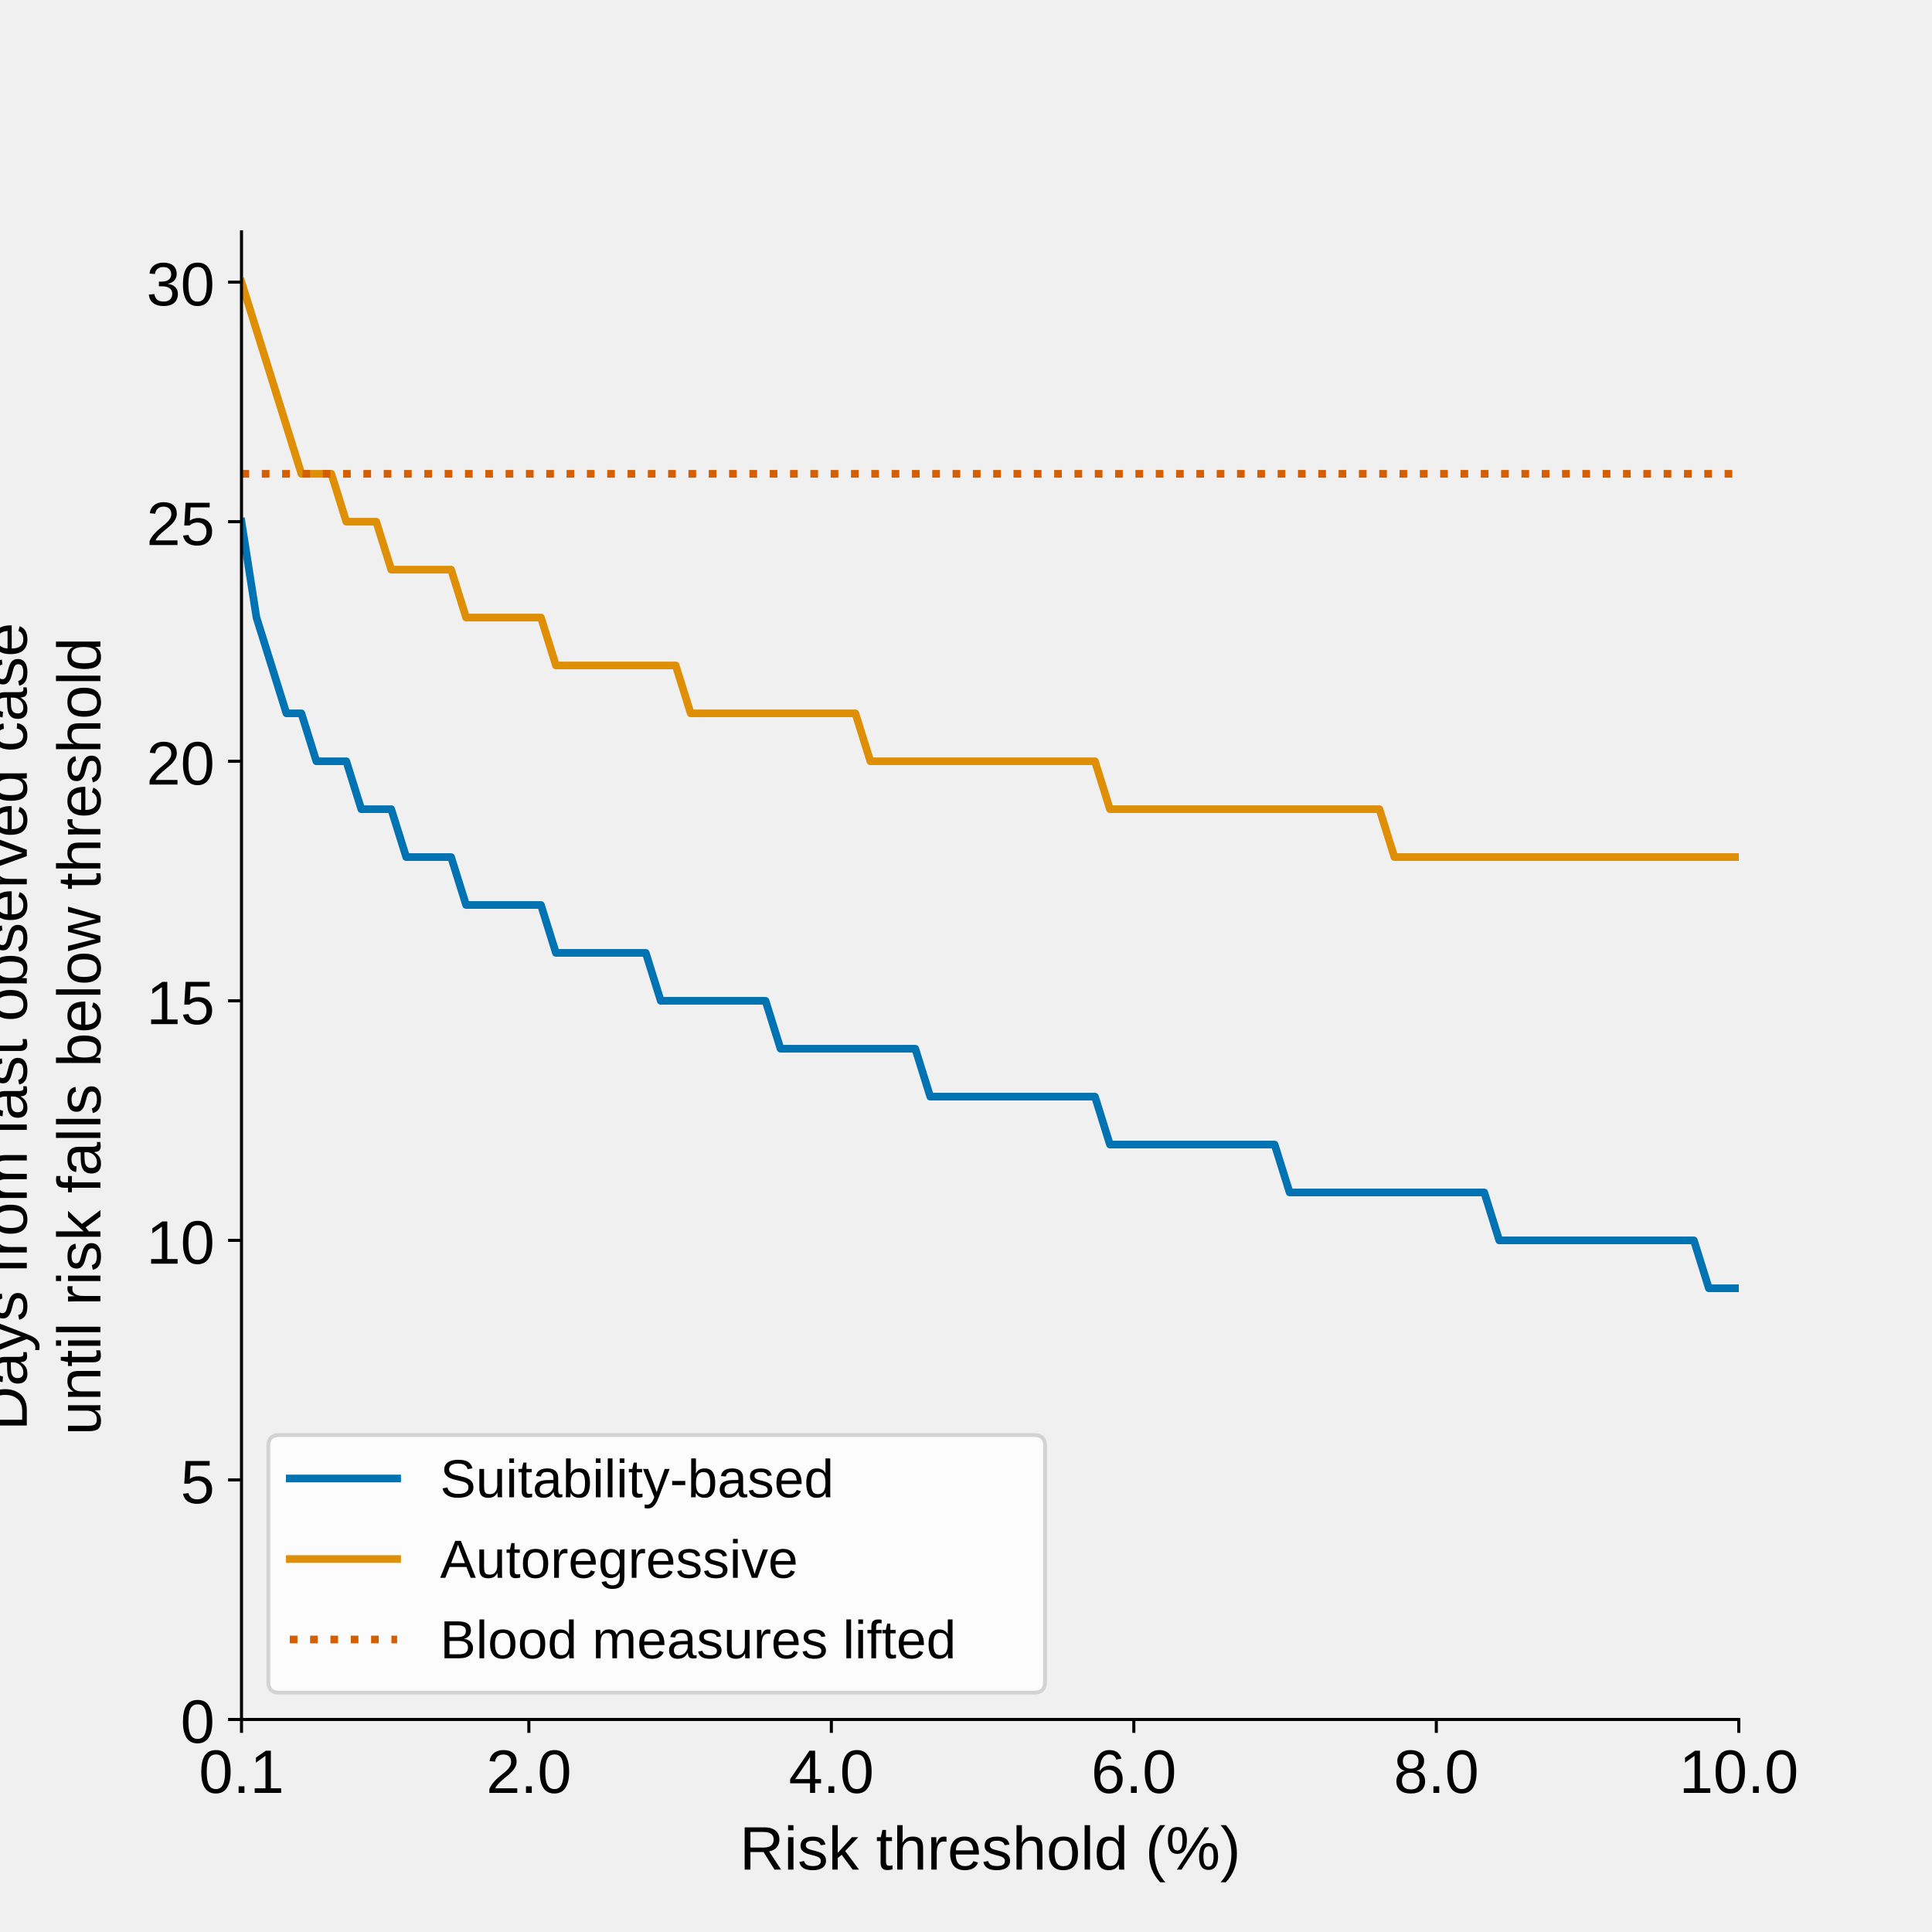
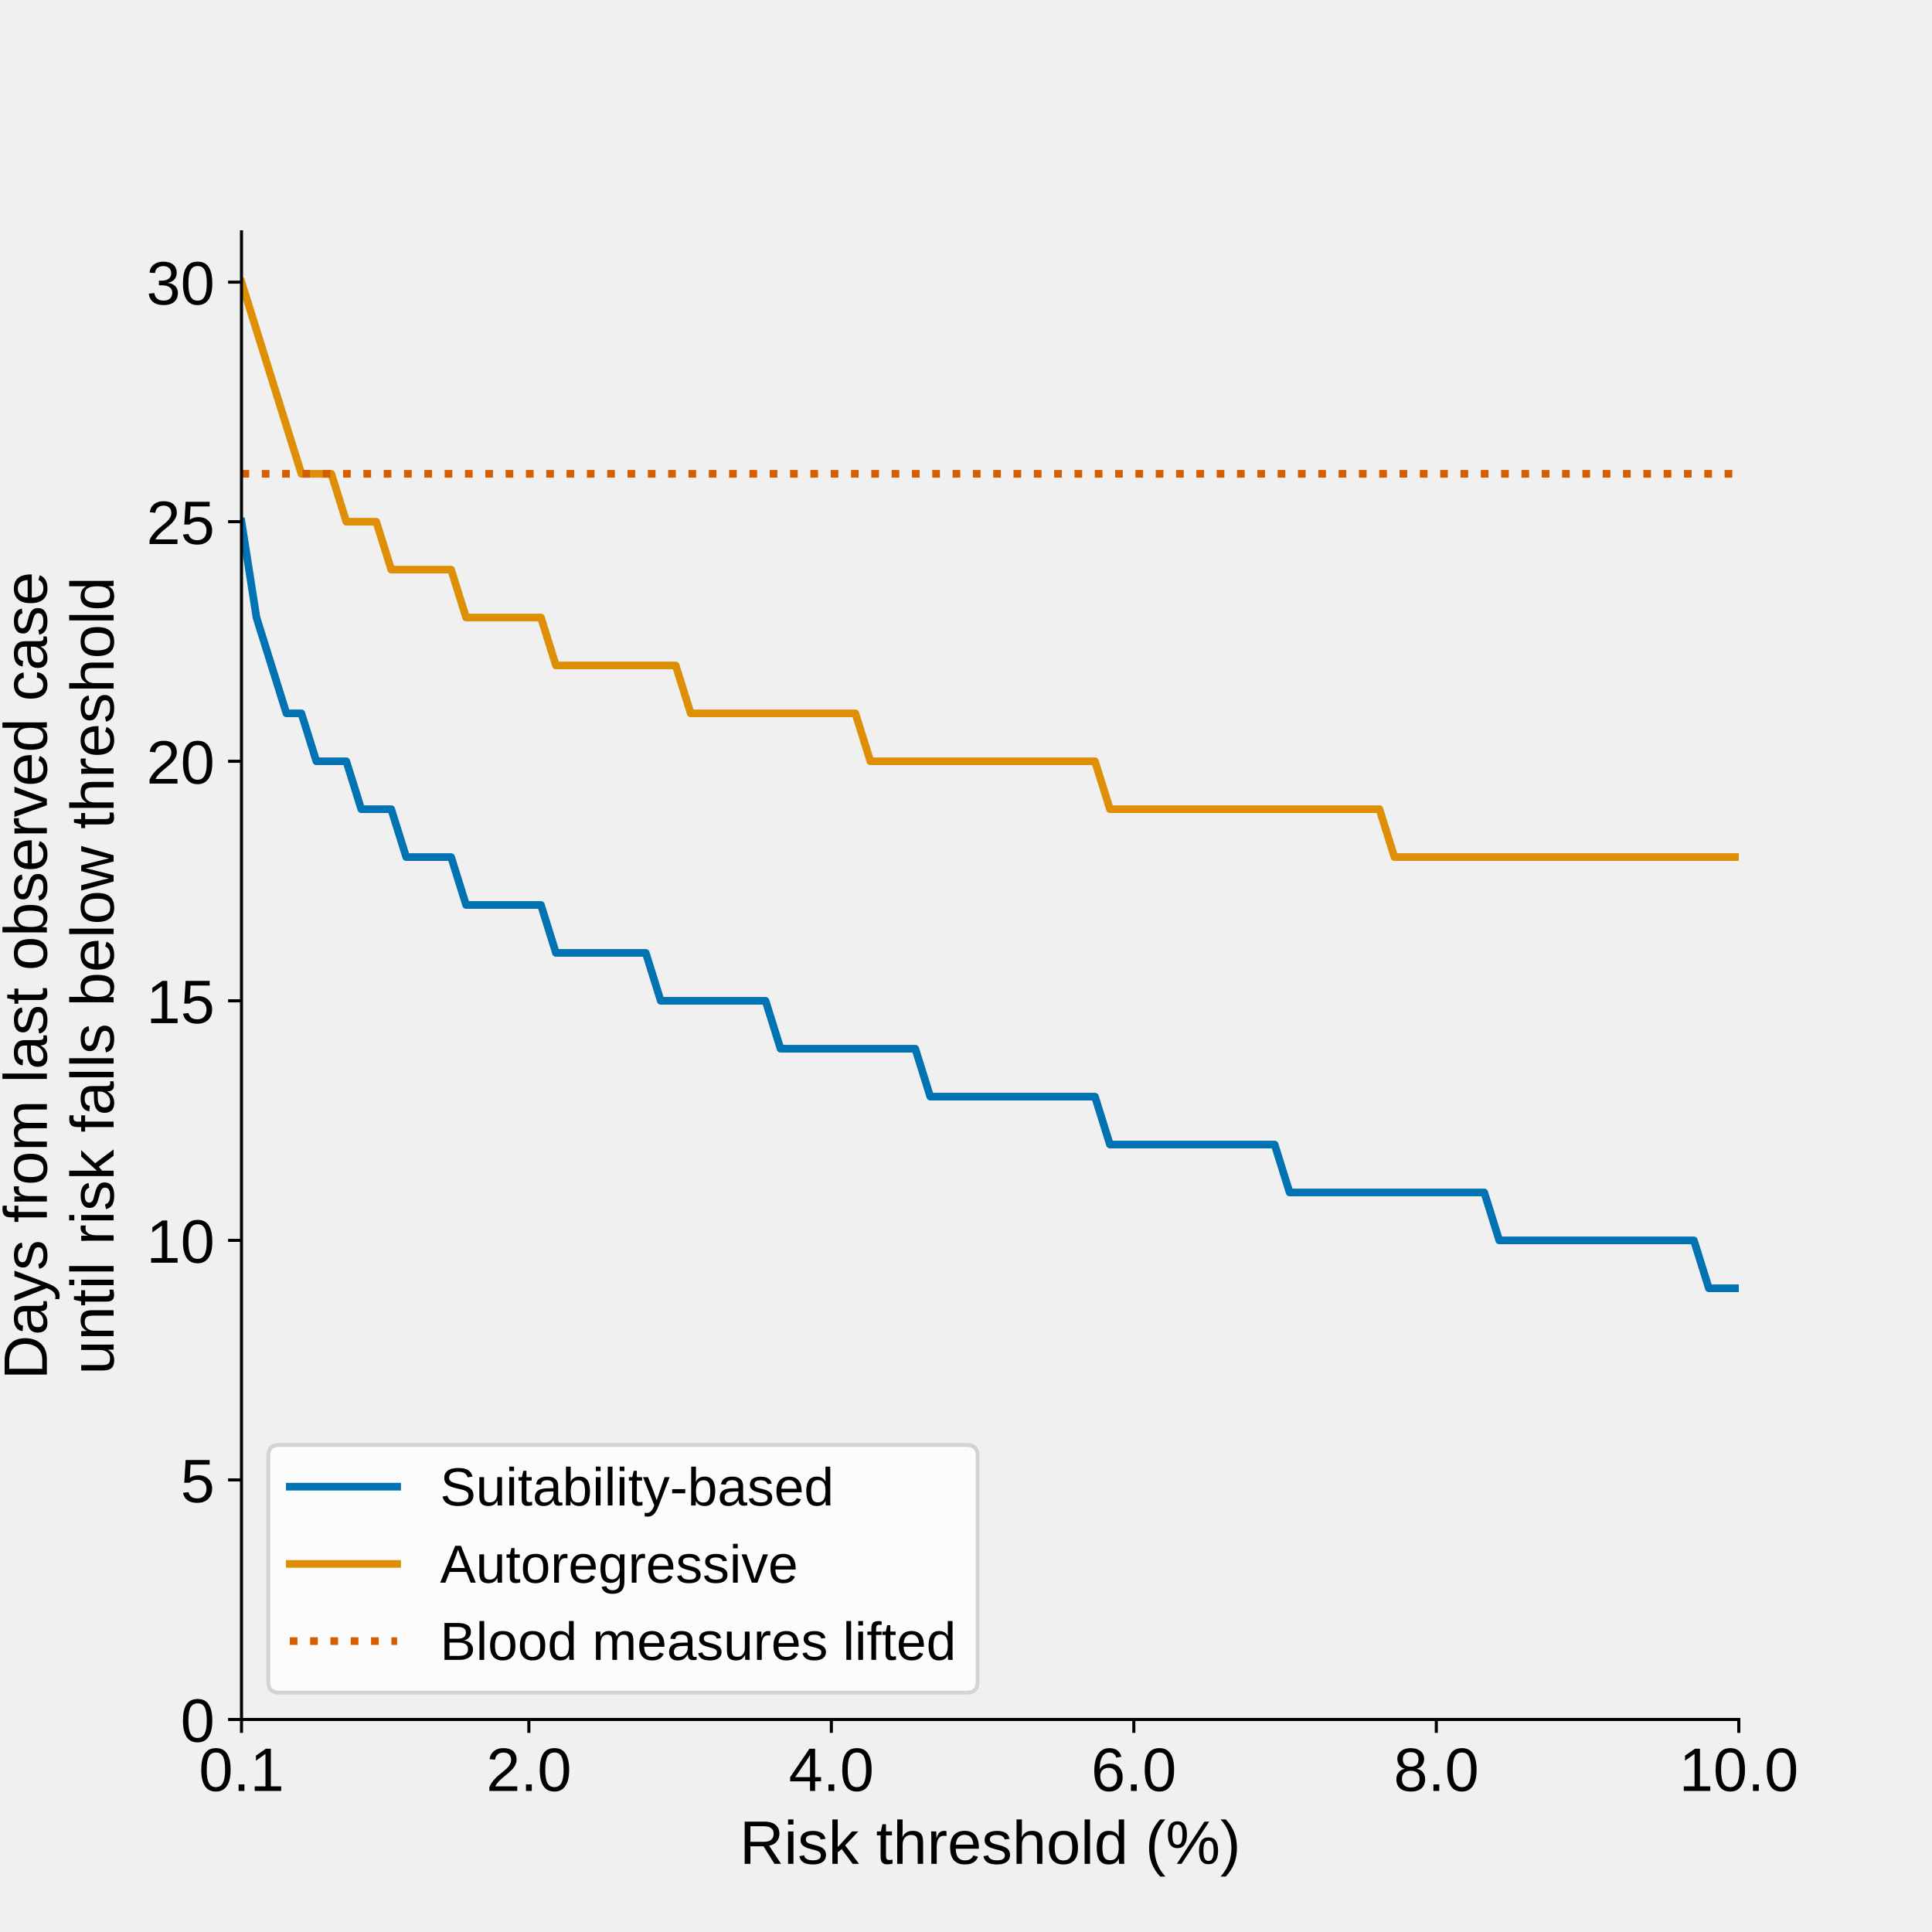
<svg xmlns="http://www.w3.org/2000/svg" xmlns:xlink="http://www.w3.org/1999/xlink" width="504pt" height="504pt" viewBox="0 0 504 504" version="1.1">
  <defs>
    <style type="text/css">*{stroke-linejoin: round; stroke-linecap: butt}</style>
  </defs>
  <g id="figure_1">
    <g id="patch_1">
      <path d="M 0 504  L 504 504  L 504 0  L 0 0  L 0 504  z " style="fill: none" />
    </g>
    <g id="axes_1">
      <g id="patch_2">
        <path d="M 63 448.56  L 453.6 448.56  L 453.6 60.48  L 63 60.48  L 63 448.56  z " style="fill: none" />
      </g>
      <g id="matplotlib.axis_1">
        <g id="xtick_1">
          <g id="line2d_1">
            <defs>
-               <path id="mf2bc807e56" d="M 0 0  L 0 3.5  " style="stroke: #000000; stroke-width: 0.8" />
+               <path id="m8bc6f859cd" d="M 0 0  L 0 3.5  " style="stroke: #000000; stroke-width: 0.8" />
            </defs>
            <g>
-               <use xlink:href="#mf2bc807e56" x="63" y="448.56" style="stroke: #000000; stroke-width: 0.8" />
+               <use xlink:href="#m8bc6f859cd" x="63" y="448.56" style="stroke: #000000; stroke-width: 0.8" />
            </g>
          </g>
          <g id="text_1">
-             <text style="font-size: 16px; font-family: 'Arial', sans-serif; text-anchor: middle" x="63" y="467.716" transform="rotate(-0 63 467.7163)">0.1</text>
+             <text style="font-size: 16px; font-family: 'Arial', sans-serif; text-anchor: middle" x="63" y="467.208" transform="rotate(-0 63 467.2084)">0.1</text>
          </g>
        </g>
        <g id="xtick_2">
          <g id="line2d_2">
            <g>
-               <use xlink:href="#mf2bc807e56" x="137.964" y="448.56" style="stroke: #000000; stroke-width: 0.8" />
+               <use xlink:href="#m8bc6f859cd" x="137.964" y="448.56" style="stroke: #000000; stroke-width: 0.8" />
            </g>
          </g>
          <g id="text_2">
-             <text style="font-size: 16px; font-family: 'Arial', sans-serif; text-anchor: middle" x="137.964" y="467.716" transform="rotate(-0 137.9636 467.7163)">2.0</text>
+             <text style="font-size: 16px; font-family: 'Arial', sans-serif; text-anchor: middle" x="137.964" y="467.208" transform="rotate(-0 137.9636 467.2084)">2.0</text>
          </g>
        </g>
        <g id="xtick_3">
          <g id="line2d_3">
            <g>
-               <use xlink:href="#mf2bc807e56" x="216.873" y="448.56" style="stroke: #000000; stroke-width: 0.8" />
+               <use xlink:href="#m8bc6f859cd" x="216.873" y="448.56" style="stroke: #000000; stroke-width: 0.8" />
            </g>
          </g>
          <g id="text_3">
-             <text style="font-size: 16px; font-family: 'Arial', sans-serif; text-anchor: middle" x="216.873" y="467.716" transform="rotate(-0 216.8727 467.7163)">4.0</text>
+             <text style="font-size: 16px; font-family: 'Arial', sans-serif; text-anchor: middle" x="216.873" y="467.208" transform="rotate(-0 216.8727 467.2084)">4.0</text>
          </g>
        </g>
        <g id="xtick_4">
          <g id="line2d_4">
            <g>
-               <use xlink:href="#mf2bc807e56" x="295.782" y="448.56" style="stroke: #000000; stroke-width: 0.8" />
+               <use xlink:href="#m8bc6f859cd" x="295.782" y="448.56" style="stroke: #000000; stroke-width: 0.8" />
            </g>
          </g>
          <g id="text_4">
-             <text style="font-size: 16px; font-family: 'Arial', sans-serif; text-anchor: middle" x="295.782" y="467.716" transform="rotate(-0 295.7818 467.7163)">6.0</text>
+             <text style="font-size: 16px; font-family: 'Arial', sans-serif; text-anchor: middle" x="295.782" y="467.208" transform="rotate(-0 295.7818 467.2084)">6.0</text>
          </g>
        </g>
        <g id="xtick_5">
          <g id="line2d_5">
            <g>
-               <use xlink:href="#mf2bc807e56" x="374.691" y="448.56" style="stroke: #000000; stroke-width: 0.8" />
+               <use xlink:href="#m8bc6f859cd" x="374.691" y="448.56" style="stroke: #000000; stroke-width: 0.8" />
            </g>
          </g>
          <g id="text_5">
-             <text style="font-size: 16px; font-family: 'Arial', sans-serif; text-anchor: middle" x="374.691" y="467.716" transform="rotate(-0 374.6909 467.7163)">8.0</text>
+             <text style="font-size: 16px; font-family: 'Arial', sans-serif; text-anchor: middle" x="374.691" y="467.208" transform="rotate(-0 374.6909 467.2084)">8.0</text>
          </g>
        </g>
        <g id="xtick_6">
          <g id="line2d_6">
            <g>
-               <use xlink:href="#mf2bc807e56" x="453.6" y="448.56" style="stroke: #000000; stroke-width: 0.8" />
+               <use xlink:href="#m8bc6f859cd" x="453.6" y="448.56" style="stroke: #000000; stroke-width: 0.8" />
            </g>
          </g>
          <g id="text_6">
-             <text style="font-size: 16px; font-family: 'Arial', sans-serif; text-anchor: middle" x="453.6" y="467.716" transform="rotate(-0 453.6 467.7163)">10.0</text>
+             <text style="font-size: 16px; font-family: 'Arial', sans-serif; text-anchor: middle" x="453.6" y="467.208" transform="rotate(-0 453.6 467.2084)">10.0</text>
          </g>
        </g>
        <g id="text_7">
-           <text style="font-size: 16px; font-family: 'Arial', sans-serif; text-anchor: middle" x="258.3" y="487.717" transform="rotate(-0 258.3 487.7175)">Risk threshold (%)</text>
+           <text style="font-size: 16px; font-family: 'Arial', sans-serif; text-anchor: middle" x="258.3" y="486.224" transform="rotate(-0 258.3 486.2241)">Risk threshold (%)</text>
        </g>
      </g>
      <g id="matplotlib.axis_2">
        <g id="ytick_1">
          <g id="line2d_7">
            <defs>
-               <path id="m0618b0836c" d="M 0 0  L -3.5 0  " style="stroke: #000000; stroke-width: 0.8" />
+               <path id="m6466e806a1" d="M 0 0  L -3.5 0  " style="stroke: #000000; stroke-width: 0.8" />
            </defs>
            <g>
-               <use xlink:href="#m0618b0836c" x="63" y="448.56" style="stroke: #000000; stroke-width: 0.8" />
+               <use xlink:href="#m6466e806a1" x="63" y="448.56" style="stroke: #000000; stroke-width: 0.8" />
            </g>
          </g>
          <g id="text_8">
-             <text style="font-size: 16px; font-family: 'Arial', sans-serif; text-anchor: end" x="56" y="454.638" transform="rotate(-0 56 454.6381)">0</text>
+             <text style="font-size: 16px; font-family: 'Arial', sans-serif; text-anchor: end" x="56" y="454.384" transform="rotate(-0 56 454.3842)">0</text>
          </g>
        </g>
        <g id="ytick_2">
          <g id="line2d_8">
            <g>
-               <use xlink:href="#m0618b0836c" x="63" y="386.067" style="stroke: #000000; stroke-width: 0.8" />
+               <use xlink:href="#m6466e806a1" x="63" y="386.067" style="stroke: #000000; stroke-width: 0.8" />
            </g>
          </g>
          <g id="text_9">
-             <text style="font-size: 16px; font-family: 'Arial', sans-serif; text-anchor: end" x="56" y="392.145" transform="rotate(-0 56 392.1454)">5</text>
+             <text style="font-size: 16px; font-family: 'Arial', sans-serif; text-anchor: end" x="56" y="391.891" transform="rotate(-0 56 391.8915)">5</text>
          </g>
        </g>
        <g id="ytick_3">
          <g id="line2d_9">
            <g>
-               <use xlink:href="#m0618b0836c" x="63" y="323.574" style="stroke: #000000; stroke-width: 0.8" />
+               <use xlink:href="#m6466e806a1" x="63" y="323.574" style="stroke: #000000; stroke-width: 0.8" />
            </g>
          </g>
          <g id="text_10">
-             <text style="font-size: 16px; font-family: 'Arial', sans-serif; text-anchor: end" x="56" y="329.653" transform="rotate(-0 56 329.6526)">10</text>
+             <text style="font-size: 16px; font-family: 'Arial', sans-serif; text-anchor: end" x="56" y="329.399" transform="rotate(-0 56 329.3987)">10</text>
          </g>
        </g>
        <g id="ytick_4">
          <g id="line2d_10">
            <g>
-               <use xlink:href="#m0618b0836c" x="63" y="261.082" style="stroke: #000000; stroke-width: 0.8" />
+               <use xlink:href="#m6466e806a1" x="63" y="261.082" style="stroke: #000000; stroke-width: 0.8" />
            </g>
          </g>
          <g id="text_11">
-             <text style="font-size: 16px; font-family: 'Arial', sans-serif; text-anchor: end" x="56" y="267.16" transform="rotate(-0 56 267.1599)">15</text>
+             <text style="font-size: 16px; font-family: 'Arial', sans-serif; text-anchor: end" x="56" y="266.906" transform="rotate(-0 56 266.906)">15</text>
          </g>
        </g>
        <g id="ytick_5">
          <g id="line2d_11">
            <g>
-               <use xlink:href="#m0618b0836c" x="63" y="198.589" style="stroke: #000000; stroke-width: 0.8" />
+               <use xlink:href="#m6466e806a1" x="63" y="198.589" style="stroke: #000000; stroke-width: 0.8" />
            </g>
          </g>
          <g id="text_12">
-             <text style="font-size: 16px; font-family: 'Arial', sans-serif; text-anchor: end" x="56" y="204.667" transform="rotate(-0 56 204.6671)">20</text>
+             <text style="font-size: 16px; font-family: 'Arial', sans-serif; text-anchor: end" x="56" y="204.413" transform="rotate(-0 56 204.4132)">20</text>
          </g>
        </g>
        <g id="ytick_6">
          <g id="line2d_12">
            <g>
-               <use xlink:href="#m0618b0836c" x="63" y="136.096" style="stroke: #000000; stroke-width: 0.8" />
+               <use xlink:href="#m6466e806a1" x="63" y="136.096" style="stroke: #000000; stroke-width: 0.8" />
            </g>
          </g>
          <g id="text_13">
-             <text style="font-size: 16px; font-family: 'Arial', sans-serif; text-anchor: end" x="56" y="142.174" transform="rotate(-0 56 142.1744)">25</text>
+             <text style="font-size: 16px; font-family: 'Arial', sans-serif; text-anchor: end" x="56" y="141.92" transform="rotate(-0 56 141.9205)">25</text>
          </g>
        </g>
        <g id="ytick_7">
          <g id="line2d_13">
            <g>
-               <use xlink:href="#m0618b0836c" x="63" y="73.603" style="stroke: #000000; stroke-width: 0.8" />
+               <use xlink:href="#m6466e806a1" x="63" y="73.603" style="stroke: #000000; stroke-width: 0.8" />
            </g>
          </g>
          <g id="text_14">
-             <text style="font-size: 16px; font-family: 'Arial', sans-serif; text-anchor: end" x="56" y="79.682" transform="rotate(-0 56 79.6816)">30</text>
+             <text style="font-size: 16px; font-family: 'Arial', sans-serif; text-anchor: end" x="56" y="79.428" transform="rotate(-0 56 79.4277)">30</text>
          </g>
        </g>
        <g id="text_15">
-           <text style="font-size: 16px; font-family: 'Arial', sans-serif" transform="translate(6.990312 373.18) rotate(-90)">Days from last observed case</text>
-           <text style="font-size: 16px; font-family: 'Arial', sans-serif" transform="translate(26.19469 374.39) rotate(-90)">until risk falls below threshold</text>
+           <text style="font-size: 16px; font-family: 'Arial', sans-serif" transform="translate(12.22422 359.8888) rotate(-90)">Days from last observed case</text>
+           <text style="font-size: 16px; font-family: 'Arial', sans-serif" transform="translate(29.63859 358.5612) rotate(-90)">until risk falls below threshold</text>
        </g>
      </g>
      <g id="line2d_14">
-         <path d="M 63 136.096  L 66.906 161.093  L 70.812 173.592  L 74.718 186.09  L 78.624 186.09  L 82.53 198.589  L 86.436 198.589  L 90.342 198.589  L 94.248 211.088  L 98.154 211.088  L 102.06 211.088  L 105.966 223.586  L 109.872 223.586  L 113.778 223.586  L 117.684 223.586  L 121.59 236.085  L 125.496 236.085  L 129.402 236.085  L 133.308 236.085  L 137.214 236.085  L 141.12 236.085  L 145.026 248.583  L 148.932 248.583  L 152.838 248.583  L 156.744 248.583  L 160.65 248.583  L 164.556 248.583  L 168.462 248.583  L 172.368 261.082  L 176.274 261.082  L 180.18 261.082  L 184.086 261.082  L 187.992 261.082  L 191.898 261.082  L 195.804 261.082  L 199.71 261.082  L 203.616 273.58  L 207.522 273.58  L 211.428 273.58  L 215.334 273.58  L 219.24 273.58  L 223.146 273.58  L 227.052 273.58  L 230.958 273.58  L 234.864 273.58  L 238.77 273.58  L 242.676 286.079  L 246.582 286.079  L 250.488 286.079  L 254.394 286.079  L 258.3 286.079  L 262.206 286.079  L 266.112 286.079  L 270.018 286.079  L 273.924 286.079  L 277.83 286.079  L 281.736 286.079  L 285.642 286.079  L 289.548 298.577  L 293.454 298.577  L 297.36 298.577  L 301.266 298.577  L 305.172 298.577  L 309.078 298.577  L 312.984 298.577  L 316.89 298.577  L 320.796 298.577  L 324.702 298.577  L 328.608 298.577  L 332.514 298.577  L 336.42 311.076  L 340.326 311.076  L 344.232 311.076  L 348.138 311.076  L 352.044 311.076  L 355.95 311.076  L 359.856 311.076  L 363.762 311.076  L 367.668 311.076  L 371.574 311.076  L 375.48 311.076  L 379.386 311.076  L 383.292 311.076  L 387.198 311.076  L 391.104 323.574  L 395.01 323.574  L 398.916 323.574  L 402.822 323.574  L 406.728 323.574  L 410.634 323.574  L 414.54 323.574  L 418.446 323.574  L 422.352 323.574  L 426.258 323.574  L 430.164 323.574  L 434.07 323.574  L 437.976 323.574  L 441.882 323.574  L 445.788 336.073  L 449.694 336.073  L 453.6 336.073  " clip-path="url(#pd56d851556)" style="fill: none; stroke: #0173b2; stroke-width: 2; stroke-linecap: square" />
+         <path d="M 63 136.096  L 66.906 161.093  L 70.812 173.592  L 74.718 186.09  L 78.624 186.09  L 82.53 198.589  L 86.436 198.589  L 90.342 198.589  L 94.248 211.088  L 98.154 211.088  L 102.06 211.088  L 105.966 223.586  L 109.872 223.586  L 113.778 223.586  L 117.684 223.586  L 121.59 236.085  L 125.496 236.085  L 129.402 236.085  L 133.308 236.085  L 137.214 236.085  L 141.12 236.085  L 145.026 248.583  L 148.932 248.583  L 152.838 248.583  L 156.744 248.583  L 160.65 248.583  L 164.556 248.583  L 168.462 248.583  L 172.368 261.082  L 176.274 261.082  L 180.18 261.082  L 184.086 261.082  L 187.992 261.082  L 191.898 261.082  L 195.804 261.082  L 199.71 261.082  L 203.616 273.58  L 207.522 273.58  L 211.428 273.58  L 215.334 273.58  L 219.24 273.58  L 223.146 273.58  L 227.052 273.58  L 230.958 273.58  L 234.864 273.58  L 238.77 273.58  L 242.676 286.079  L 246.582 286.079  L 250.488 286.079  L 254.394 286.079  L 258.3 286.079  L 262.206 286.079  L 266.112 286.079  L 270.018 286.079  L 273.924 286.079  L 277.83 286.079  L 281.736 286.079  L 285.642 286.079  L 289.548 298.577  L 293.454 298.577  L 297.36 298.577  L 301.266 298.577  L 305.172 298.577  L 309.078 298.577  L 312.984 298.577  L 316.89 298.577  L 320.796 298.577  L 324.702 298.577  L 328.608 298.577  L 332.514 298.577  L 336.42 311.076  L 340.326 311.076  L 344.232 311.076  L 348.138 311.076  L 352.044 311.076  L 355.95 311.076  L 359.856 311.076  L 363.762 311.076  L 367.668 311.076  L 371.574 311.076  L 375.48 311.076  L 379.386 311.076  L 383.292 311.076  L 387.198 311.076  L 391.104 323.574  L 395.01 323.574  L 398.916 323.574  L 402.822 323.574  L 406.728 323.574  L 410.634 323.574  L 414.54 323.574  L 418.446 323.574  L 422.352 323.574  L 426.258 323.574  L 430.164 323.574  L 434.07 323.574  L 437.976 323.574  L 441.882 323.574  L 445.788 336.073  L 449.694 336.073  L 453.6 336.073  " clip-path="url(#pdea42d324b)" style="fill: none; stroke: #0173b2; stroke-width: 2; stroke-linecap: square" />
      </g>
      <g id="line2d_15">
-         <path d="M 63 73.603  L 66.906 86.102  L 70.812 98.601  L 74.718 111.099  L 78.624 123.598  L 82.53 123.598  L 86.436 123.598  L 90.342 136.096  L 94.248 136.096  L 98.154 136.096  L 102.06 148.595  L 105.966 148.595  L 109.872 148.595  L 113.778 148.595  L 117.684 148.595  L 121.59 161.093  L 125.496 161.093  L 129.402 161.093  L 133.308 161.093  L 137.214 161.093  L 141.12 161.093  L 145.026 173.592  L 148.932 173.592  L 152.838 173.592  L 156.744 173.592  L 160.65 173.592  L 164.556 173.592  L 168.462 173.592  L 172.368 173.592  L 176.274 173.592  L 180.18 186.09  L 184.086 186.09  L 187.992 186.09  L 191.898 186.09  L 195.804 186.09  L 199.71 186.09  L 203.616 186.09  L 207.522 186.09  L 211.428 186.09  L 215.334 186.09  L 219.24 186.09  L 223.146 186.09  L 227.052 198.589  L 230.958 198.589  L 234.864 198.589  L 238.77 198.589  L 242.676 198.589  L 246.582 198.589  L 250.488 198.589  L 254.394 198.589  L 258.3 198.589  L 262.206 198.589  L 266.112 198.589  L 270.018 198.589  L 273.924 198.589  L 277.83 198.589  L 281.736 198.589  L 285.642 198.589  L 289.548 211.088  L 293.454 211.088  L 297.36 211.088  L 301.266 211.088  L 305.172 211.088  L 309.078 211.088  L 312.984 211.088  L 316.89 211.088  L 320.796 211.088  L 324.702 211.088  L 328.608 211.088  L 332.514 211.088  L 336.42 211.088  L 340.326 211.088  L 344.232 211.088  L 348.138 211.088  L 352.044 211.088  L 355.95 211.088  L 359.856 211.088  L 363.762 223.586  L 367.668 223.586  L 371.574 223.586  L 375.48 223.586  L 379.386 223.586  L 383.292 223.586  L 387.198 223.586  L 391.104 223.586  L 395.01 223.586  L 398.916 223.586  L 402.822 223.586  L 406.728 223.586  L 410.634 223.586  L 414.54 223.586  L 418.446 223.586  L 422.352 223.586  L 426.258 223.586  L 430.164 223.586  L 434.07 223.586  L 437.976 223.586  L 441.882 223.586  L 445.788 223.586  L 449.694 223.586  L 453.6 223.586  " clip-path="url(#pd56d851556)" style="fill: none; stroke: #de8f05; stroke-width: 2; stroke-linecap: square" />
+         <path d="M 63 73.603  L 66.906 86.102  L 70.812 98.601  L 74.718 111.099  L 78.624 123.598  L 82.53 123.598  L 86.436 123.598  L 90.342 136.096  L 94.248 136.096  L 98.154 136.096  L 102.06 148.595  L 105.966 148.595  L 109.872 148.595  L 113.778 148.595  L 117.684 148.595  L 121.59 161.093  L 125.496 161.093  L 129.402 161.093  L 133.308 161.093  L 137.214 161.093  L 141.12 161.093  L 145.026 173.592  L 148.932 173.592  L 152.838 173.592  L 156.744 173.592  L 160.65 173.592  L 164.556 173.592  L 168.462 173.592  L 172.368 173.592  L 176.274 173.592  L 180.18 186.09  L 184.086 186.09  L 187.992 186.09  L 191.898 186.09  L 195.804 186.09  L 199.71 186.09  L 203.616 186.09  L 207.522 186.09  L 211.428 186.09  L 215.334 186.09  L 219.24 186.09  L 223.146 186.09  L 227.052 198.589  L 230.958 198.589  L 234.864 198.589  L 238.77 198.589  L 242.676 198.589  L 246.582 198.589  L 250.488 198.589  L 254.394 198.589  L 258.3 198.589  L 262.206 198.589  L 266.112 198.589  L 270.018 198.589  L 273.924 198.589  L 277.83 198.589  L 281.736 198.589  L 285.642 198.589  L 289.548 211.088  L 293.454 211.088  L 297.36 211.088  L 301.266 211.088  L 305.172 211.088  L 309.078 211.088  L 312.984 211.088  L 316.89 211.088  L 320.796 211.088  L 324.702 211.088  L 328.608 211.088  L 332.514 211.088  L 336.42 211.088  L 340.326 211.088  L 344.232 211.088  L 348.138 211.088  L 352.044 211.088  L 355.95 211.088  L 359.856 211.088  L 363.762 223.586  L 367.668 223.586  L 371.574 223.586  L 375.48 223.586  L 379.386 223.586  L 383.292 223.586  L 387.198 223.586  L 391.104 223.586  L 395.01 223.586  L 398.916 223.586  L 402.822 223.586  L 406.728 223.586  L 410.634 223.586  L 414.54 223.586  L 418.446 223.586  L 422.352 223.586  L 426.258 223.586  L 430.164 223.586  L 434.07 223.586  L 437.976 223.586  L 441.882 223.586  L 445.788 223.586  L 449.694 223.586  L 453.6 223.586  " clip-path="url(#pdea42d324b)" style="fill: none; stroke: #de8f05; stroke-width: 2; stroke-linecap: square" />
      </g>
      <g id="line2d_16">
-         <path d="M 63 123.598  L 453.6 123.598  " clip-path="url(#pd56d851556)" style="fill: none; stroke-dasharray: 2,3.3; stroke-dashoffset: 0; stroke: #d55e00; stroke-width: 2" />
+         <path d="M 63 123.598  L 453.6 123.598  " clip-path="url(#pdea42d324b)" style="fill: none; stroke-dasharray: 2,3.3; stroke-dashoffset: 0; stroke: #d55e00; stroke-width: 2" />
      </g>
      <g id="patch_3">
        <path d="M 63 448.56  L 63 60.48  " style="fill: none; stroke: #000000; stroke-width: 0.8; stroke-linejoin: miter; stroke-linecap: square" />
      </g>
      <g id="patch_4">
        <path d="M 63 448.56  L 453.6 448.56  " style="fill: none; stroke: #000000; stroke-width: 0.8; stroke-linejoin: miter; stroke-linecap: square" />
      </g>
      <g id="legend_1">
        <g id="patch_5">
-           <path d="M 72.8 441.56  L 269.817 441.56  Q 272.617 441.56 272.617 438.76  L 272.617 377.157  Q 272.617 374.357 269.817 374.357  L 72.8 374.357  Q 70 374.357 70 377.157  L 70 438.76  Q 70 441.56 72.8 441.56  z " style="fill: #ffffff; opacity: 0.8; stroke: #cccccc; stroke-linejoin: miter" />
+           <path d="M 72.8 441.56  L 252.219 441.56  Q 255.019 441.56 255.019 438.76  L 255.019 379.743  Q 255.019 376.943 252.219 376.943  L 72.8 376.943  Q 70 376.943 70 379.743  L 70 438.76  Q 70 441.56 72.8 441.56  z " style="fill: #ffffff; opacity: 0.8; stroke: #cccccc; stroke-linejoin: miter" />
        </g>
        <g id="line2d_17">
-           <path d="M 75.6 385.695  L 89.6 385.695  L 103.6 385.695  " style="fill: none; stroke: #0173b2; stroke-width: 2; stroke-linecap: square" />
+           <path d="M 75.6 387.836  L 89.6 387.836  L 103.6 387.836  " style="fill: none; stroke: #0173b2; stroke-width: 2; stroke-linecap: square" />
        </g>
        <g id="text_16">
-           <text style="font-size: 14px; font-family: 'Arial', sans-serif; text-anchor: start" x="114.8" y="390.595" transform="rotate(-0 114.8 390.5945)">Suitability-based</text>
+           <text style="font-size: 14px; font-family: 'Arial', sans-serif; text-anchor: start" x="114.8" y="392.736" transform="rotate(-0 114.8 392.7358)">Suitability-based</text>
        </g>
        <g id="line2d_18">
-           <path d="M 75.6 406.696  L 89.6 406.696  L 103.6 406.696  " style="fill: none; stroke: #de8f05; stroke-width: 2; stroke-linecap: square" />
+           <path d="M 75.6 407.975  L 89.6 407.975  L 103.6 407.975  " style="fill: none; stroke: #de8f05; stroke-width: 2; stroke-linecap: square" />
        </g>
        <g id="text_17">
-           <text style="font-size: 14px; font-family: 'Arial', sans-serif; text-anchor: start" x="114.8" y="411.596" transform="rotate(-0 114.8 411.5956)">Autoregressive</text>
+           <text style="font-size: 14px; font-family: 'Arial', sans-serif; text-anchor: start" x="114.8" y="412.875" transform="rotate(-0 114.8 412.8748)">Autoregressive</text>
        </g>
        <g id="line2d_19">
-           <path d="M 75.6 427.697  L 89.6 427.697  L 103.6 427.697  " style="fill: none; stroke-dasharray: 2,3.3; stroke-dashoffset: 0; stroke: #d55e00; stroke-width: 2" />
+           <path d="M 75.6 428.114  L 89.6 428.114  L 103.6 428.114  " style="fill: none; stroke-dasharray: 2,3.3; stroke-dashoffset: 0; stroke: #d55e00; stroke-width: 2" />
        </g>
        <g id="text_18">
-           <text style="font-size: 14px; font-family: 'Arial', sans-serif; text-anchor: start" x="114.8" y="432.597" transform="rotate(-0 114.8 432.5967)">Blood measures lifted</text>
+           <text style="font-size: 14px; font-family: 'Arial', sans-serif; text-anchor: start" x="114.8" y="433.014" transform="rotate(-0 114.8 433.0137)">Blood measures lifted</text>
        </g>
      </g>
    </g>
  </g>
  <defs>
-     <clipPath id="pd56d851556">
+     <clipPath id="pdea42d324b">
      <rect x="63" y="60.48" width="390.6" height="388.08" />
    </clipPath>
  </defs>
</svg>
